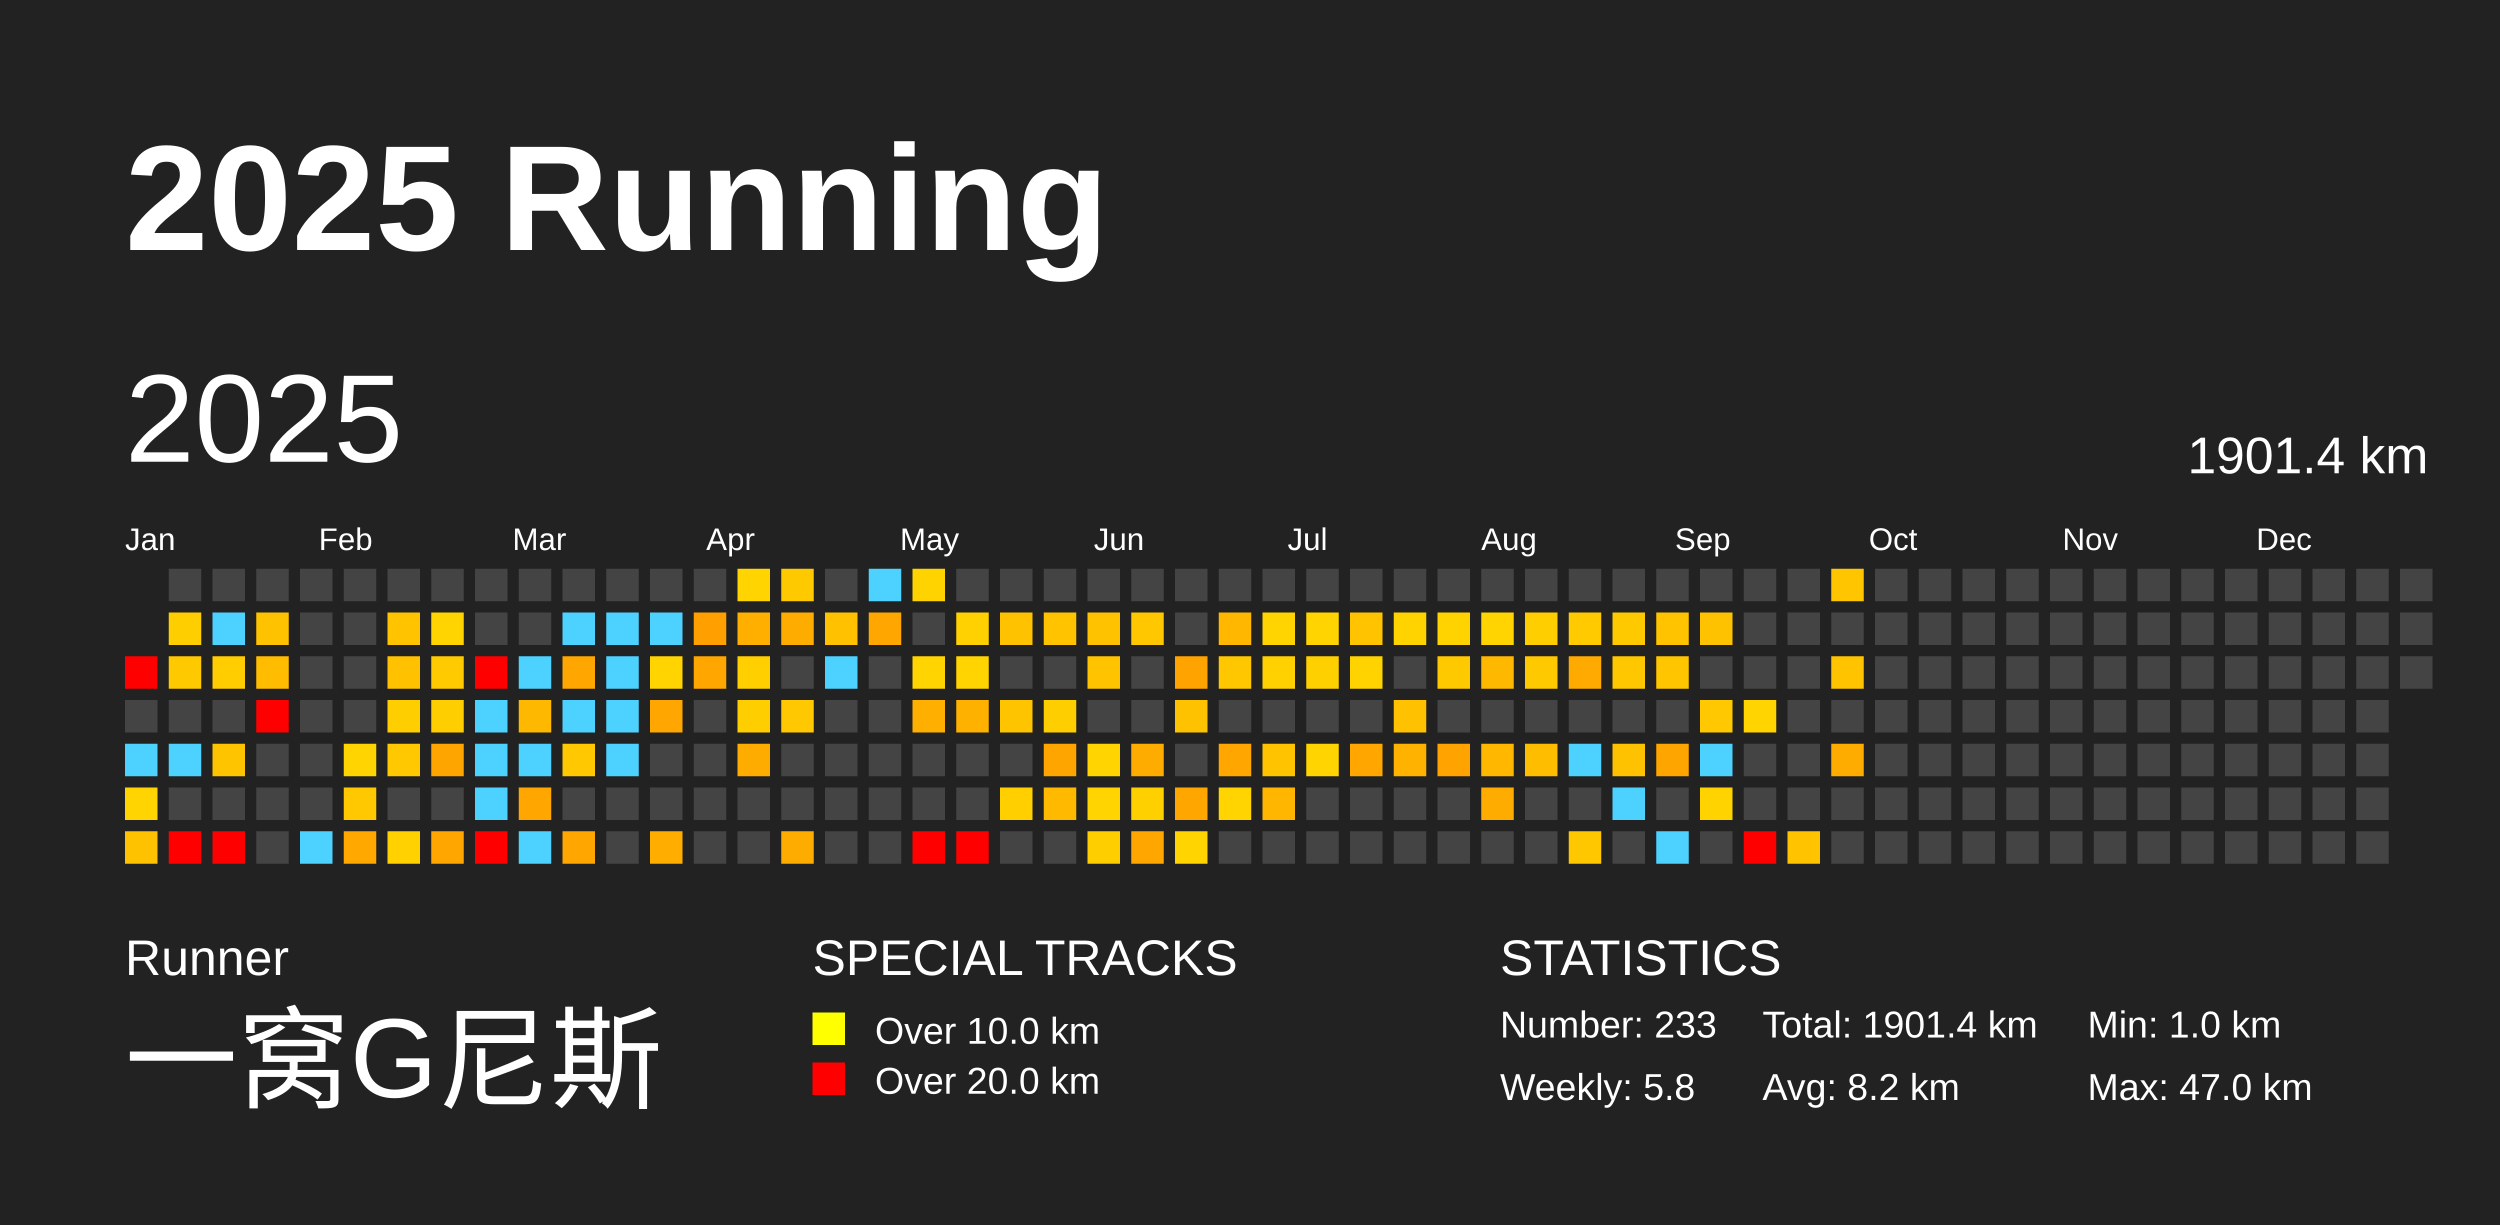
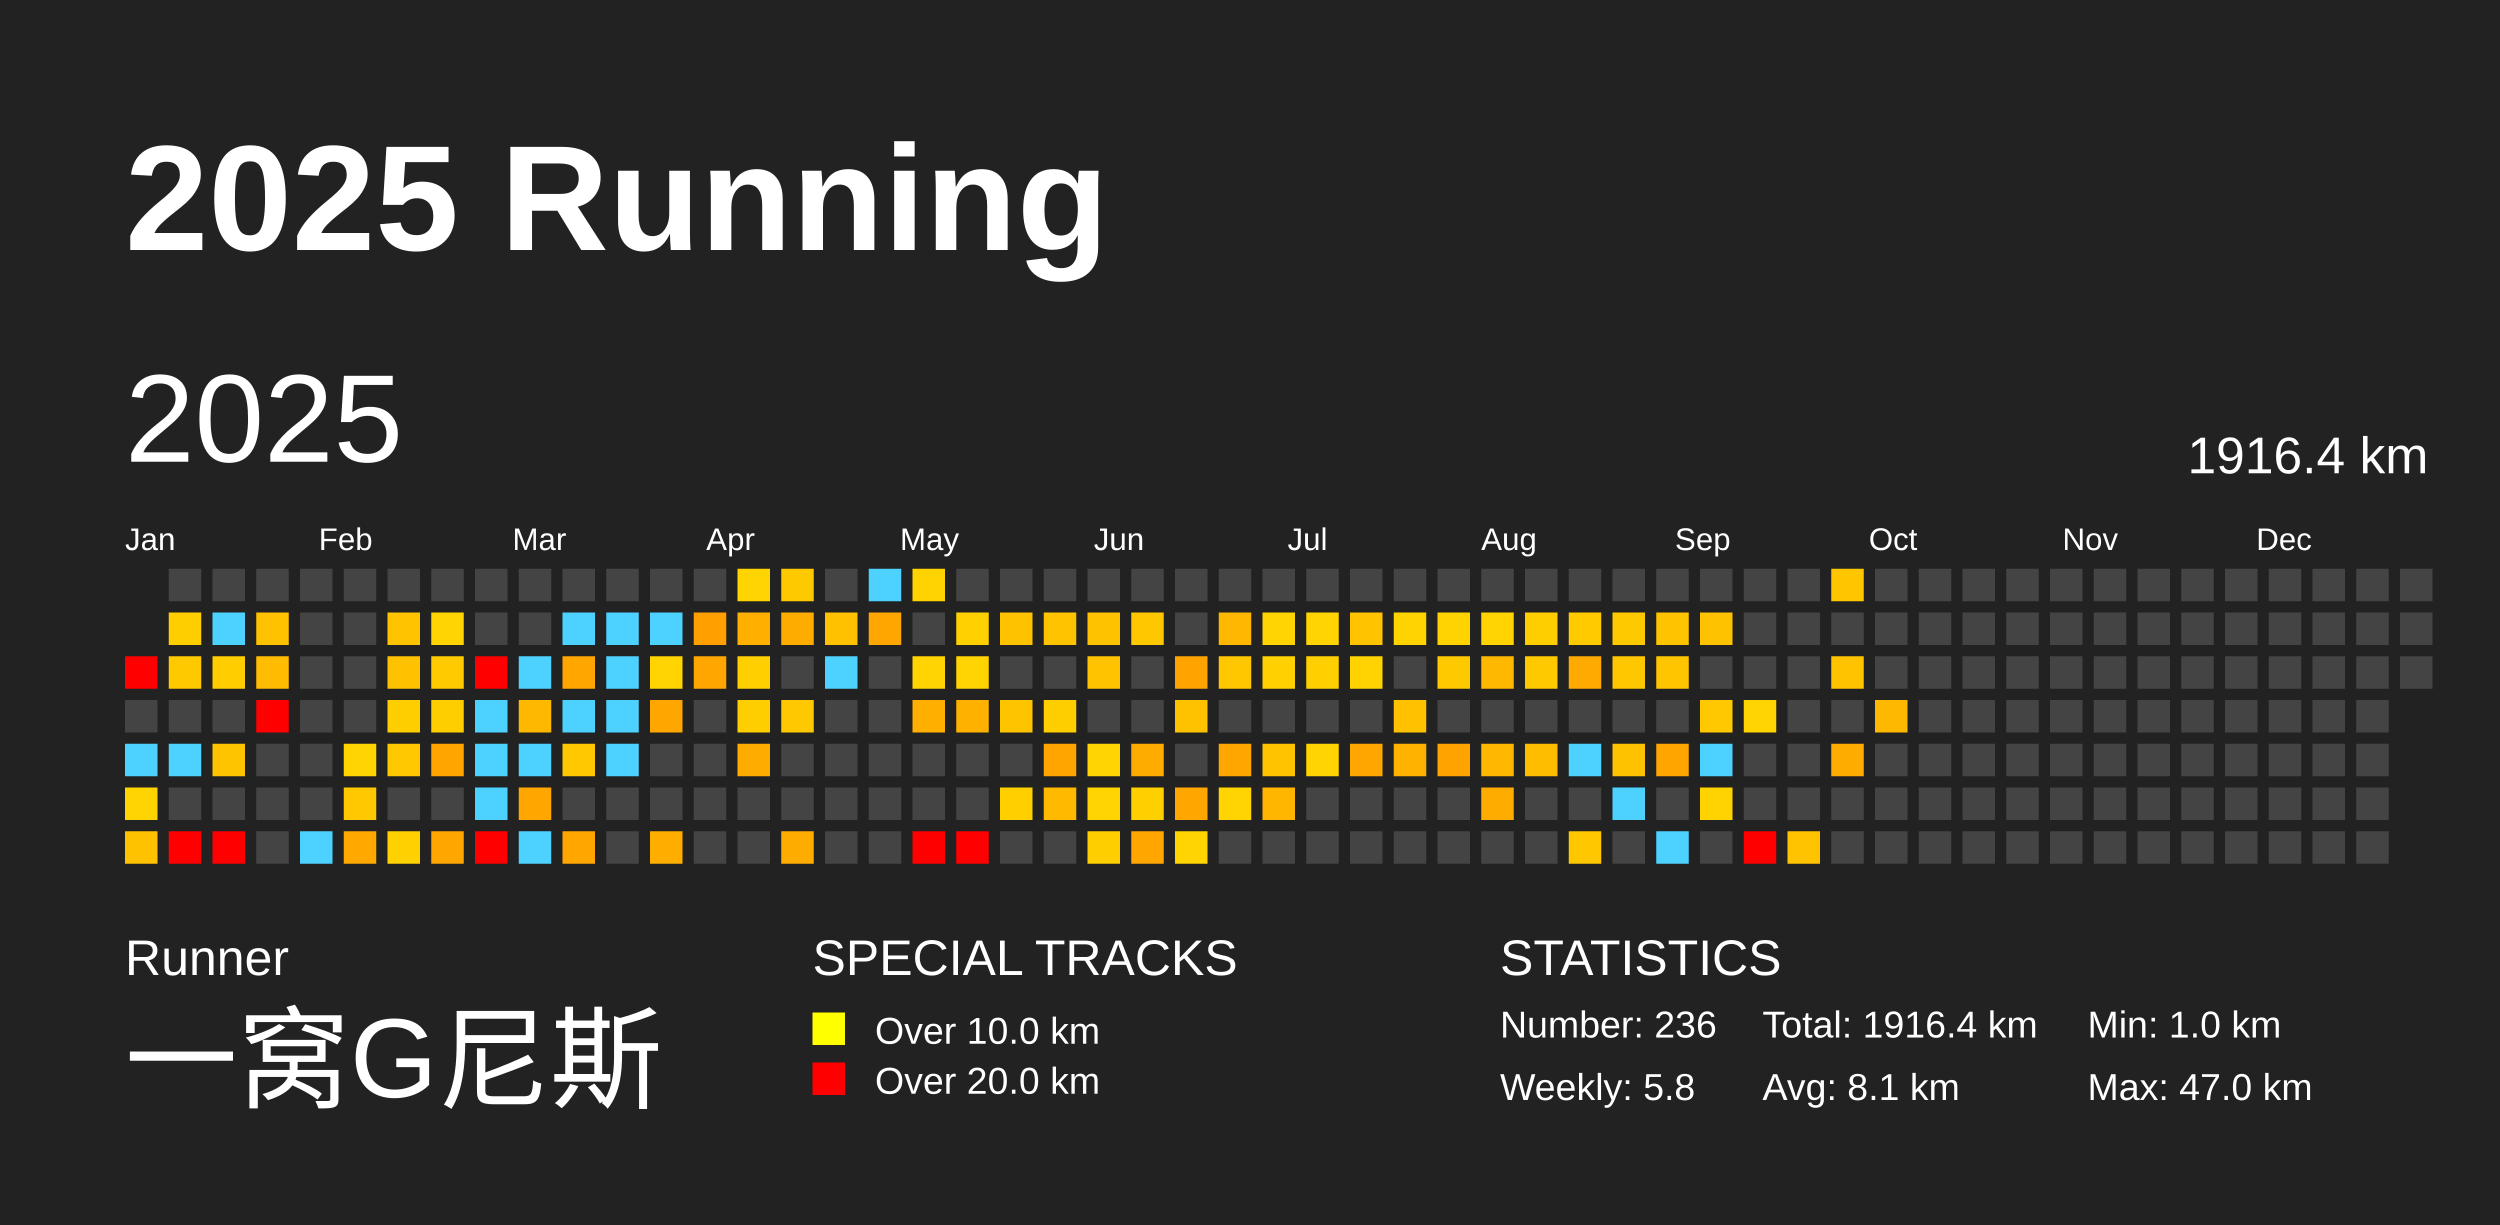
<svg xmlns="http://www.w3.org/2000/svg" baseProfile="full" height="98mm" version="1.1" viewBox="0,0,200,98" width="200mm">
  <defs />
  <rect fill="#222222" height="98" width="200" x="0" y="0" />
  <text fill="#FFFFFF" style="font-size:12px; font-family:Arial; font-weight:bold;" x="10" y="20">2025 Running</text>
  <text fill="#FFFFFF" style="font-size:4px; font-family:Arial" x="10" y="78">Runner</text>
  <text fill="#FFFFFF" style="font-size:9px; font-family:Arial" x="10" y="88">一窝G尼斯</text>
  <text fill="#FFFFFF" style="font-size:4px; font-family:Arial" x="65" y="78">SPECIAL TRACKS</text>
  <rect fill="yellow" height="2.6" width="2.6" x="65" y="81" />
  <text fill="#FFFFFF" style="font-size:3px; font-family:Arial" x="70" y="83.5">Over 10.0 km</text>
  <rect fill="red" height="2.6" width="2.6" x="65" y="85" />
  <text fill="#FFFFFF" style="font-size:3px; font-family:Arial" x="70" y="87.5">Over 20.0 km</text>
  <text fill="#FFFFFF" style="font-size:4px; font-family:Arial" x="120" y="78">STATISTICS</text>
-   <text fill="#FFFFFF" style="font-size:3px; font-family:Arial" x="120" y="83">Number: 233</text>
+   <text fill="#FFFFFF" style="font-size:3px; font-family:Arial" x="120" y="83">Number: 236</text>
  <text fill="#FFFFFF" style="font-size:3px; font-family:Arial" x="120" y="88">Weekly: 5.8</text>
-   <text fill="#FFFFFF" style="font-size:3px; font-family:Arial" x="141" y="83">Total: 1901.4 km</text>
-   <text fill="#FFFFFF" style="font-size:3px; font-family:Arial" x="141" y="88">Avg: 8.2 km</text>
+   <text fill="#FFFFFF" style="font-size:3px; font-family:Arial" x="141" y="83">Total: 1916.4 km</text>
+   <text fill="#FFFFFF" style="font-size:3px; font-family:Arial" x="141" y="88">Avg: 8.1 km</text>
  <text fill="#FFFFFF" style="font-size:3px; font-family:Arial" x="167" y="83">Min: 1.0 km</text>
  <text fill="#FFFFFF" style="font-size:3px; font-family:Arial" x="167" y="88">Max: 47.0 km</text>
  <text dominant-baseline="hanging" fill="#FFFFFF" style="font-size:10.0px; font-family:Arial;" x="10" y="30">2025</text>
-   <text dominant-baseline="hanging" fill="#FFFFFF" style="font-size:4.125px; font-family:Arial;" x="175" y="35">1901.4 km</text>
+   <text dominant-baseline="hanging" fill="#FFFFFF" style="font-size:4.125px; font-family:Arial;" x="175" y="35">1916.4 km</text>
  <text fill="#FFFFFF" style="font-size:2.5px; font-family:Arial" x="10.0" y="44">Jan</text>
  <text fill="#FFFFFF" style="font-size:2.5px; font-family:Arial" x="25.5" y="44">Feb</text>
  <text fill="#FFFFFF" style="font-size:2.5px; font-family:Arial" x="41.0" y="44">Mar</text>
  <text fill="#FFFFFF" style="font-size:2.5px; font-family:Arial" x="56.5" y="44">Apr</text>
  <text fill="#FFFFFF" style="font-size:2.5px; font-family:Arial" x="72.0" y="44">May</text>
  <text fill="#FFFFFF" style="font-size:2.5px; font-family:Arial" x="87.5" y="44">Jun</text>
  <text fill="#FFFFFF" style="font-size:2.5px; font-family:Arial" x="103.0" y="44">Jul</text>
  <text fill="#FFFFFF" style="font-size:2.5px; font-family:Arial" x="118.5" y="44">Aug</text>
  <text fill="#FFFFFF" style="font-size:2.5px; font-family:Arial" x="134.0" y="44">Sep</text>
  <text fill="#FFFFFF" style="font-size:2.5px; font-family:Arial" x="149.5" y="44">Oct</text>
  <text fill="#FFFFFF" style="font-size:2.5px; font-family:Arial" x="165.0" y="44">Nov</text>
  <text fill="#FFFFFF" style="font-size:2.5px; font-family:Arial" x="180.5" y="44">Dec</text>
  <rect fill="red" height="2.6" width="2.6" x="10.0" y="52.5" />
  <rect fill="#444444" height="2.6" width="2.6" x="10.0" y="56.0" />
  <rect fill="#4dd2ff" height="2.6" width="2.6" x="10.0" y="59.5" />
  <rect fill="#ffd400" height="2.6" width="2.6" x="10.0" y="63.0" />
  <rect fill="#ffc200" height="2.6" width="2.6" x="10.0" y="66.5" />
  <rect fill="#444444" height="2.6" width="2.6" x="13.5" y="45.5" />
  <rect fill="#ffce00" height="2.6" width="2.6" x="13.5" y="49.0" />
  <rect fill="#ffc900" height="2.6" width="2.6" x="13.5" y="52.5" />
  <rect fill="#444444" height="2.6" width="2.6" x="13.5" y="56.0" />
  <rect fill="#4dd2ff" height="2.6" width="2.6" x="13.5" y="59.5" />
  <rect fill="#444444" height="2.6" width="2.6" x="13.5" y="63.0" />
  <rect fill="red" height="2.6" width="2.6" x="13.5" y="66.5" />
  <rect fill="#444444" height="2.6" width="2.6" x="17.0" y="45.5" />
  <rect fill="#4dd2ff" height="2.6" width="2.6" x="17.0" y="49.0" />
  <rect fill="#ffcd00" height="2.6" width="2.6" x="17.0" y="52.5" />
  <rect fill="#444444" height="2.6" width="2.6" x="17.0" y="56.0" />
  <rect fill="#ffc400" height="2.6" width="2.6" x="17.0" y="59.5" />
  <rect fill="#444444" height="2.6" width="2.6" x="17.0" y="63.0" />
  <rect fill="red" height="2.6" width="2.6" x="17.0" y="66.5" />
  <rect fill="#444444" height="2.6" width="2.6" x="20.5" y="45.5" />
  <rect fill="#ffc200" height="2.6" width="2.6" x="20.5" y="49.0" />
  <rect fill="#ffbc00" height="2.6" width="2.6" x="20.5" y="52.5" />
  <rect fill="red" height="2.6" width="2.6" x="20.5" y="56.0" />
  <rect fill="#444444" height="2.6" width="2.6" x="20.5" y="59.5" />
  <rect fill="#444444" height="2.6" width="2.6" x="20.5" y="63.0" />
  <rect fill="#444444" height="2.6" width="2.6" x="20.5" y="66.5" />
  <rect fill="#444444" height="2.6" width="2.6" x="24.0" y="45.5" />
  <rect fill="#444444" height="2.6" width="2.6" x="24.0" y="49.0" />
  <rect fill="#444444" height="2.6" width="2.6" x="24.0" y="52.5" />
  <rect fill="#444444" height="2.6" width="2.6" x="24.0" y="56.0" />
  <rect fill="#444444" height="2.6" width="2.6" x="24.0" y="59.5" />
  <rect fill="#444444" height="2.6" width="2.6" x="24.0" y="63.0" />
  <rect fill="#4dd2ff" height="2.6" width="2.6" x="24.0" y="66.5" />
  <rect fill="#444444" height="2.6" width="2.6" x="27.5" y="45.5" />
  <rect fill="#444444" height="2.6" width="2.6" x="27.5" y="49.0" />
  <rect fill="#444444" height="2.6" width="2.6" x="27.5" y="52.5" />
  <rect fill="#444444" height="2.6" width="2.6" x="27.5" y="56.0" />
  <rect fill="#ffd400" height="2.6" width="2.6" x="27.5" y="59.5" />
  <rect fill="#ffc800" height="2.6" width="2.6" x="27.5" y="63.0" />
  <rect fill="#ffa800" height="2.6" width="2.6" x="27.5" y="66.5" />
  <rect fill="#444444" height="2.6" width="2.6" x="31.0" y="45.5" />
  <rect fill="#ffc300" height="2.6" width="2.6" x="31.0" y="49.0" />
  <rect fill="#ffc100" height="2.6" width="2.6" x="31.0" y="52.5" />
  <rect fill="#ffce00" height="2.6" width="2.6" x="31.0" y="56.0" />
  <rect fill="#ffc800" height="2.6" width="2.6" x="31.0" y="59.5" />
  <rect fill="#444444" height="2.6" width="2.6" x="31.0" y="63.0" />
  <rect fill="#ffd100" height="2.6" width="2.6" x="31.0" y="66.5" />
  <rect fill="#444444" height="2.6" width="2.6" x="34.5" y="45.5" />
  <rect fill="#ffd400" height="2.6" width="2.6" x="34.5" y="49.0" />
  <rect fill="#ffca00" height="2.6" width="2.6" x="34.5" y="52.5" />
  <rect fill="#ffce00" height="2.6" width="2.6" x="34.5" y="56.0" />
  <rect fill="#ffa500" height="2.6" width="2.6" x="34.5" y="59.5" />
  <rect fill="#444444" height="2.6" width="2.6" x="34.5" y="63.0" />
  <rect fill="#ffa600" height="2.6" width="2.6" x="34.5" y="66.5" />
  <rect fill="#444444" height="2.6" width="2.6" x="38.0" y="45.5" />
  <rect fill="#444444" height="2.6" width="2.6" x="38.0" y="49.0" />
  <rect fill="red" height="2.6" width="2.6" x="38.0" y="52.5" />
  <rect fill="#4dd2ff" height="2.6" width="2.6" x="38.0" y="56.0" />
  <rect fill="#4dd2ff" height="2.6" width="2.6" x="38.0" y="59.5" />
  <rect fill="#4dd2ff" height="2.6" width="2.6" x="38.0" y="63.0" />
  <rect fill="red" height="2.6" width="2.6" x="38.0" y="66.5" />
  <rect fill="#444444" height="2.6" width="2.6" x="41.5" y="45.5" />
  <rect fill="#444444" height="2.6" width="2.6" x="41.5" y="49.0" />
  <rect fill="#4dd2ff" height="2.6" width="2.6" x="41.5" y="52.5" />
  <rect fill="#ffb800" height="2.6" width="2.6" x="41.5" y="56.0" />
  <rect fill="#4dd2ff" height="2.6" width="2.6" x="41.5" y="59.5" />
  <rect fill="#ffa600" height="2.6" width="2.6" x="41.5" y="63.0" />
  <rect fill="#4dd2ff" height="2.6" width="2.6" x="41.5" y="66.5" />
  <rect fill="#444444" height="2.6" width="2.6" x="45.0" y="45.5" />
  <rect fill="#4dd2ff" height="2.6" width="2.6" x="45.0" y="49.0" />
  <rect fill="#ffa700" height="2.6" width="2.6" x="45.0" y="52.5" />
  <rect fill="#4dd2ff" height="2.6" width="2.6" x="45.0" y="56.0" />
  <rect fill="#ffc800" height="2.6" width="2.6" x="45.0" y="59.5" />
  <rect fill="#444444" height="2.6" width="2.6" x="45.0" y="63.0" />
  <rect fill="#ffa600" height="2.6" width="2.6" x="45.0" y="66.5" />
  <rect fill="#444444" height="2.6" width="2.6" x="48.5" y="45.5" />
  <rect fill="#4dd2ff" height="2.6" width="2.6" x="48.5" y="49.0" />
  <rect fill="#4dd2ff" height="2.6" width="2.6" x="48.5" y="52.5" />
  <rect fill="#4dd2ff" height="2.6" width="2.6" x="48.5" y="56.0" />
  <rect fill="#4dd2ff" height="2.6" width="2.6" x="48.5" y="59.5" />
  <rect fill="#444444" height="2.6" width="2.6" x="48.5" y="63.0" />
  <rect fill="#444444" height="2.6" width="2.6" x="48.5" y="66.5" />
  <rect fill="#444444" height="2.6" width="2.6" x="52.0" y="45.5" />
  <rect fill="#4dd2ff" height="2.6" width="2.6" x="52.0" y="49.0" />
  <rect fill="#ffd400" height="2.6" width="2.6" x="52.0" y="52.5" />
  <rect fill="#ffa600" height="2.6" width="2.6" x="52.0" y="56.0" />
  <rect fill="#444444" height="2.6" width="2.6" x="52.0" y="59.5" />
  <rect fill="#444444" height="2.6" width="2.6" x="52.0" y="63.0" />
  <rect fill="#ffae00" height="2.6" width="2.6" x="52.0" y="66.5" />
  <rect fill="#444444" height="2.6" width="2.6" x="55.5" y="45.5" />
  <rect fill="#ffa000" height="2.6" width="2.6" x="55.5" y="49.0" />
  <rect fill="#ffa600" height="2.6" width="2.6" x="55.5" y="52.5" />
  <rect fill="#444444" height="2.6" width="2.6" x="55.5" y="56.0" />
  <rect fill="#444444" height="2.6" width="2.6" x="55.5" y="59.5" />
  <rect fill="#444444" height="2.6" width="2.6" x="55.5" y="63.0" />
  <rect fill="#444444" height="2.6" width="2.6" x="55.5" y="66.5" />
  <rect fill="#ffd400" height="2.6" width="2.6" x="59.0" y="45.5" />
  <rect fill="#ffaf00" height="2.6" width="2.6" x="59.0" y="49.0" />
  <rect fill="#ffcf00" height="2.6" width="2.6" x="59.0" y="52.5" />
  <rect fill="#ffce00" height="2.6" width="2.6" x="59.0" y="56.0" />
  <rect fill="#ffac00" height="2.6" width="2.6" x="59.0" y="59.5" />
  <rect fill="#444444" height="2.6" width="2.6" x="59.0" y="63.0" />
  <rect fill="#444444" height="2.6" width="2.6" x="59.0" y="66.5" />
  <rect fill="#ffc900" height="2.6" width="2.6" x="62.5" y="45.5" />
  <rect fill="#ffac00" height="2.6" width="2.6" x="62.5" y="49.0" />
  <rect fill="#444444" height="2.6" width="2.6" x="62.5" y="52.5" />
  <rect fill="#ffc800" height="2.6" width="2.6" x="62.5" y="56.0" />
  <rect fill="#444444" height="2.6" width="2.6" x="62.5" y="59.5" />
  <rect fill="#444444" height="2.6" width="2.6" x="62.5" y="63.0" />
  <rect fill="#ffac00" height="2.6" width="2.6" x="62.5" y="66.5" />
  <rect fill="#444444" height="2.6" width="2.6" x="66.0" y="45.5" />
  <rect fill="#ffc100" height="2.6" width="2.6" x="66.0" y="49.0" />
  <rect fill="#4dd2ff" height="2.6" width="2.6" x="66.0" y="52.5" />
  <rect fill="#444444" height="2.6" width="2.6" x="66.0" y="56.0" />
  <rect fill="#444444" height="2.6" width="2.6" x="66.0" y="59.5" />
  <rect fill="#444444" height="2.6" width="2.6" x="66.0" y="63.0" />
  <rect fill="#444444" height="2.6" width="2.6" x="66.0" y="66.5" />
  <rect fill="#4dd2ff" height="2.6" width="2.6" x="69.5" y="45.5" />
  <rect fill="#ffa600" height="2.6" width="2.6" x="69.5" y="49.0" />
  <rect fill="#444444" height="2.6" width="2.6" x="69.5" y="52.5" />
  <rect fill="#444444" height="2.6" width="2.6" x="69.5" y="56.0" />
  <rect fill="#444444" height="2.6" width="2.6" x="69.5" y="59.5" />
  <rect fill="#444444" height="2.6" width="2.6" x="69.5" y="63.0" />
  <rect fill="#444444" height="2.6" width="2.6" x="69.5" y="66.5" />
  <rect fill="#ffd300" height="2.6" width="2.6" x="73.0" y="45.5" />
  <rect fill="#444444" height="2.6" width="2.6" x="73.0" y="49.0" />
  <rect fill="#ffd400" height="2.6" width="2.6" x="73.0" y="52.5" />
  <rect fill="#ffaf00" height="2.6" width="2.6" x="73.0" y="56.0" />
  <rect fill="#444444" height="2.6" width="2.6" x="73.0" y="59.5" />
  <rect fill="#444444" height="2.6" width="2.6" x="73.0" y="63.0" />
  <rect fill="red" height="2.6" width="2.6" x="73.0" y="66.5" />
  <rect fill="#444444" height="2.6" width="2.6" x="76.5" y="45.5" />
  <rect fill="#ffd100" height="2.6" width="2.6" x="76.5" y="49.0" />
  <rect fill="#ffd400" height="2.6" width="2.6" x="76.5" y="52.5" />
  <rect fill="#ffb100" height="2.6" width="2.6" x="76.5" y="56.0" />
  <rect fill="#444444" height="2.6" width="2.6" x="76.5" y="59.5" />
  <rect fill="#444444" height="2.6" width="2.6" x="76.5" y="63.0" />
  <rect fill="red" height="2.6" width="2.6" x="76.5" y="66.5" />
  <rect fill="#444444" height="2.6" width="2.6" x="80.0" y="45.5" />
  <rect fill="#ffc200" height="2.6" width="2.6" x="80.0" y="49.0" />
  <rect fill="#444444" height="2.6" width="2.6" x="80.0" y="52.5" />
  <rect fill="#ffc400" height="2.6" width="2.6" x="80.0" y="56.0" />
  <rect fill="#444444" height="2.6" width="2.6" x="80.0" y="59.5" />
  <rect fill="#ffcf00" height="2.6" width="2.6" x="80.0" y="63.0" />
  <rect fill="#444444" height="2.6" width="2.6" x="80.0" y="66.5" />
  <rect fill="#444444" height="2.6" width="2.6" x="83.5" y="45.5" />
  <rect fill="#ffc300" height="2.6" width="2.6" x="83.5" y="49.0" />
  <rect fill="#444444" height="2.6" width="2.6" x="83.5" y="52.5" />
  <rect fill="#ffce00" height="2.6" width="2.6" x="83.5" y="56.0" />
  <rect fill="#ffa500" height="2.6" width="2.6" x="83.5" y="59.5" />
  <rect fill="#ffba00" height="2.6" width="2.6" x="83.5" y="63.0" />
  <rect fill="#444444" height="2.6" width="2.6" x="83.5" y="66.5" />
  <rect fill="#444444" height="2.6" width="2.6" x="87.0" y="45.5" />
  <rect fill="#ffc200" height="2.6" width="2.6" x="87.0" y="49.0" />
  <rect fill="#ffc300" height="2.6" width="2.6" x="87.0" y="52.5" />
  <rect fill="#444444" height="2.6" width="2.6" x="87.0" y="56.0" />
  <rect fill="#ffd400" height="2.6" width="2.6" x="87.0" y="59.5" />
  <rect fill="#ffd400" height="2.6" width="2.6" x="87.0" y="63.0" />
  <rect fill="#ffce00" height="2.6" width="2.6" x="87.0" y="66.5" />
  <rect fill="#444444" height="2.6" width="2.6" x="90.5" y="45.5" />
  <rect fill="#ffc700" height="2.6" width="2.6" x="90.5" y="49.0" />
  <rect fill="#444444" height="2.6" width="2.6" x="90.5" y="52.5" />
  <rect fill="#444444" height="2.6" width="2.6" x="90.5" y="56.0" />
  <rect fill="#ffac00" height="2.6" width="2.6" x="90.5" y="59.5" />
  <rect fill="#ffd000" height="2.6" width="2.6" x="90.5" y="63.0" />
  <rect fill="#ffa600" height="2.6" width="2.6" x="90.5" y="66.5" />
  <rect fill="#444444" height="2.6" width="2.6" x="94.0" y="45.5" />
  <rect fill="#444444" height="2.6" width="2.6" x="94.0" y="49.0" />
  <rect fill="#ffa300" height="2.6" width="2.6" x="94.0" y="52.5" />
  <rect fill="#ffc200" height="2.6" width="2.6" x="94.0" y="56.0" />
  <rect fill="#444444" height="2.6" width="2.6" x="94.0" y="59.5" />
  <rect fill="#ffa600" height="2.6" width="2.6" x="94.0" y="63.0" />
  <rect fill="#ffd400" height="2.6" width="2.6" x="94.0" y="66.5" />
  <rect fill="#444444" height="2.6" width="2.6" x="97.5" y="45.5" />
  <rect fill="#ffb700" height="2.6" width="2.6" x="97.5" y="49.0" />
  <rect fill="#ffc700" height="2.6" width="2.6" x="97.5" y="52.5" />
  <rect fill="#444444" height="2.6" width="2.6" x="97.5" y="56.0" />
  <rect fill="#ffa600" height="2.6" width="2.6" x="97.5" y="59.5" />
  <rect fill="#ffd400" height="2.6" width="2.6" x="97.5" y="63.0" />
  <rect fill="#444444" height="2.6" width="2.6" x="97.5" y="66.5" />
  <rect fill="#444444" height="2.6" width="2.6" x="101.0" y="45.5" />
  <rect fill="#ffd400" height="2.6" width="2.6" x="101.0" y="49.0" />
  <rect fill="#ffd100" height="2.6" width="2.6" x="101.0" y="52.5" />
  <rect fill="#444444" height="2.6" width="2.6" x="101.0" y="56.0" />
  <rect fill="#ffc300" height="2.6" width="2.6" x="101.0" y="59.5" />
  <rect fill="#ffb600" height="2.6" width="2.6" x="101.0" y="63.0" />
  <rect fill="#444444" height="2.6" width="2.6" x="101.0" y="66.5" />
  <rect fill="#444444" height="2.6" width="2.6" x="104.5" y="45.5" />
  <rect fill="#ffd400" height="2.6" width="2.6" x="104.5" y="49.0" />
  <rect fill="#ffd000" height="2.6" width="2.6" x="104.5" y="52.5" />
  <rect fill="#444444" height="2.6" width="2.6" x="104.5" y="56.0" />
  <rect fill="#ffd400" height="2.6" width="2.6" x="104.5" y="59.5" />
  <rect fill="#444444" height="2.6" width="2.6" x="104.5" y="63.0" />
  <rect fill="#444444" height="2.6" width="2.6" x="104.5" y="66.5" />
  <rect fill="#444444" height="2.6" width="2.6" x="108.0" y="45.5" />
  <rect fill="#ffc300" height="2.6" width="2.6" x="108.0" y="49.0" />
  <rect fill="#ffd300" height="2.6" width="2.6" x="108.0" y="52.5" />
  <rect fill="#444444" height="2.6" width="2.6" x="108.0" y="56.0" />
  <rect fill="#ffa600" height="2.6" width="2.6" x="108.0" y="59.5" />
  <rect fill="#444444" height="2.6" width="2.6" x="108.0" y="63.0" />
  <rect fill="#444444" height="2.6" width="2.6" x="108.0" y="66.5" />
  <rect fill="#444444" height="2.6" width="2.6" x="111.5" y="45.5" />
  <rect fill="#ffd300" height="2.6" width="2.6" x="111.5" y="49.0" />
  <rect fill="#444444" height="2.6" width="2.6" x="111.5" y="52.5" />
  <rect fill="#ffc100" height="2.6" width="2.6" x="111.5" y="56.0" />
  <rect fill="#ffb200" height="2.6" width="2.6" x="111.5" y="59.5" />
  <rect fill="#444444" height="2.6" width="2.6" x="111.5" y="63.0" />
  <rect fill="#444444" height="2.6" width="2.6" x="111.5" y="66.5" />
  <rect fill="#444444" height="2.6" width="2.6" x="115.0" y="45.5" />
  <rect fill="#ffd300" height="2.6" width="2.6" x="115.0" y="49.0" />
  <rect fill="#ffc900" height="2.6" width="2.6" x="115.0" y="52.5" />
  <rect fill="#444444" height="2.6" width="2.6" x="115.0" y="56.0" />
  <rect fill="#ffa300" height="2.6" width="2.6" x="115.0" y="59.5" />
  <rect fill="#444444" height="2.6" width="2.6" x="115.0" y="63.0" />
  <rect fill="#444444" height="2.6" width="2.6" x="115.0" y="66.5" />
  <rect fill="#444444" height="2.6" width="2.6" x="118.5" y="45.5" />
  <rect fill="#ffd400" height="2.6" width="2.6" x="118.5" y="49.0" />
  <rect fill="#ffb800" height="2.6" width="2.6" x="118.5" y="52.5" />
  <rect fill="#444444" height="2.6" width="2.6" x="118.5" y="56.0" />
  <rect fill="#ffb700" height="2.6" width="2.6" x="118.5" y="59.5" />
  <rect fill="#ffac00" height="2.6" width="2.6" x="118.5" y="63.0" />
  <rect fill="#444444" height="2.6" width="2.6" x="118.5" y="66.5" />
  <rect fill="#444444" height="2.6" width="2.6" x="122.0" y="45.5" />
  <rect fill="#ffce00" height="2.6" width="2.6" x="122.0" y="49.0" />
  <rect fill="#ffc900" height="2.6" width="2.6" x="122.0" y="52.5" />
  <rect fill="#444444" height="2.6" width="2.6" x="122.0" y="56.0" />
  <rect fill="#ffbd00" height="2.6" width="2.6" x="122.0" y="59.5" />
  <rect fill="#444444" height="2.6" width="2.6" x="122.0" y="63.0" />
  <rect fill="#444444" height="2.6" width="2.6" x="122.0" y="66.5" />
  <rect fill="#444444" height="2.6" width="2.6" x="125.5" y="45.5" />
  <rect fill="#ffcb00" height="2.6" width="2.6" x="125.5" y="49.0" />
  <rect fill="#ffaa00" height="2.6" width="2.6" x="125.5" y="52.5" />
  <rect fill="#444444" height="2.6" width="2.6" x="125.5" y="56.0" />
  <rect fill="#4dd2ff" height="2.6" width="2.6" x="125.5" y="59.5" />
  <rect fill="#444444" height="2.6" width="2.6" x="125.5" y="63.0" />
  <rect fill="#ffc700" height="2.6" width="2.6" x="125.5" y="66.5" />
  <rect fill="#444444" height="2.6" width="2.6" x="129.0" y="45.5" />
  <rect fill="#ffc900" height="2.6" width="2.6" x="129.0" y="49.0" />
  <rect fill="#ffc700" height="2.6" width="2.6" x="129.0" y="52.5" />
  <rect fill="#444444" height="2.6" width="2.6" x="129.0" y="56.0" />
  <rect fill="#ffc200" height="2.6" width="2.6" x="129.0" y="59.5" />
  <rect fill="#4dd2ff" height="2.6" width="2.6" x="129.0" y="63.0" />
  <rect fill="#444444" height="2.6" width="2.6" x="129.0" y="66.5" />
  <rect fill="#444444" height="2.6" width="2.6" x="132.5" y="45.5" />
  <rect fill="#ffc300" height="2.6" width="2.6" x="132.5" y="49.0" />
  <rect fill="#ffc600" height="2.6" width="2.6" x="132.5" y="52.5" />
  <rect fill="#444444" height="2.6" width="2.6" x="132.5" y="56.0" />
  <rect fill="#ffa500" height="2.6" width="2.6" x="132.5" y="59.5" />
  <rect fill="#444444" height="2.6" width="2.6" x="132.5" y="63.0" />
  <rect fill="#4dd2ff" height="2.6" width="2.6" x="132.5" y="66.5" />
  <rect fill="#444444" height="2.6" width="2.6" x="136.0" y="45.5" />
  <rect fill="#ffc200" height="2.6" width="2.6" x="136.0" y="49.0" />
  <rect fill="#444444" height="2.6" width="2.6" x="136.0" y="52.5" />
  <rect fill="#ffc800" height="2.6" width="2.6" x="136.0" y="56.0" />
  <rect fill="#4dd2ff" height="2.6" width="2.6" x="136.0" y="59.5" />
  <rect fill="#ffd300" height="2.6" width="2.6" x="136.0" y="63.0" />
  <rect fill="#444444" height="2.6" width="2.6" x="136.0" y="66.5" />
  <rect fill="#444444" height="2.6" width="2.6" x="139.5" y="45.5" />
  <rect fill="#444444" height="2.6" width="2.6" x="139.5" y="49.0" />
  <rect fill="#444444" height="2.6" width="2.6" x="139.5" y="52.5" />
  <rect fill="#ffd400" height="2.6" width="2.6" x="139.5" y="56.0" />
  <rect fill="#444444" height="2.6" width="2.6" x="139.5" y="59.5" />
  <rect fill="#444444" height="2.6" width="2.6" x="139.5" y="63.0" />
  <rect fill="red" height="2.6" width="2.6" x="139.5" y="66.5" />
  <rect fill="#444444" height="2.6" width="2.6" x="143.0" y="45.5" />
  <rect fill="#444444" height="2.6" width="2.6" x="143.0" y="49.0" />
  <rect fill="#444444" height="2.6" width="2.6" x="143.0" y="52.5" />
  <rect fill="#444444" height="2.6" width="2.6" x="143.0" y="56.0" />
  <rect fill="#444444" height="2.6" width="2.6" x="143.0" y="59.5" />
  <rect fill="#444444" height="2.6" width="2.6" x="143.0" y="63.0" />
  <rect fill="#ffc300" height="2.6" width="2.6" x="143.0" y="66.5" />
  <rect fill="#ffc600" height="2.6" width="2.6" x="146.5" y="45.5" />
  <rect fill="#444444" height="2.6" width="2.6" x="146.5" y="49.0" />
  <rect fill="#ffc300" height="2.6" width="2.6" x="146.5" y="52.5" />
  <rect fill="#444444" height="2.6" width="2.6" x="146.5" y="56.0" />
  <rect fill="#ffac00" height="2.6" width="2.6" x="146.5" y="59.5" />
  <rect fill="#444444" height="2.6" width="2.6" x="146.5" y="63.0" />
  <rect fill="#444444" height="2.6" width="2.6" x="146.5" y="66.5" />
  <rect fill="#444444" height="2.6" width="2.6" x="150.0" y="45.5" />
  <rect fill="#444444" height="2.6" width="2.6" x="150.0" y="49.0" />
  <rect fill="#444444" height="2.6" width="2.6" x="150.0" y="52.5" />
-   <rect fill="#444444" height="2.6" width="2.6" x="150.0" y="56.0" />
+   <rect fill="#ffb800" height="2.6" width="2.6" x="150.0" y="56.0" />
  <rect fill="#444444" height="2.6" width="2.6" x="150.0" y="59.5" />
  <rect fill="#444444" height="2.6" width="2.6" x="150.0" y="63.0" />
  <rect fill="#444444" height="2.6" width="2.6" x="150.0" y="66.5" />
  <rect fill="#444444" height="2.6" width="2.6" x="153.5" y="45.5" />
  <rect fill="#444444" height="2.6" width="2.6" x="153.5" y="49.0" />
  <rect fill="#444444" height="2.6" width="2.6" x="153.5" y="52.5" />
  <rect fill="#444444" height="2.6" width="2.6" x="153.5" y="56.0" />
  <rect fill="#444444" height="2.6" width="2.6" x="153.5" y="59.5" />
  <rect fill="#444444" height="2.6" width="2.6" x="153.5" y="63.0" />
  <rect fill="#444444" height="2.6" width="2.6" x="153.5" y="66.5" />
  <rect fill="#444444" height="2.6" width="2.6" x="157.0" y="45.5" />
  <rect fill="#444444" height="2.6" width="2.6" x="157.0" y="49.0" />
  <rect fill="#444444" height="2.6" width="2.6" x="157.0" y="52.5" />
  <rect fill="#444444" height="2.6" width="2.6" x="157.0" y="56.0" />
  <rect fill="#444444" height="2.6" width="2.6" x="157.0" y="59.5" />
  <rect fill="#444444" height="2.6" width="2.6" x="157.0" y="63.0" />
  <rect fill="#444444" height="2.6" width="2.6" x="157.0" y="66.5" />
  <rect fill="#444444" height="2.6" width="2.6" x="160.5" y="45.5" />
  <rect fill="#444444" height="2.6" width="2.6" x="160.5" y="49.0" />
  <rect fill="#444444" height="2.6" width="2.6" x="160.5" y="52.5" />
  <rect fill="#444444" height="2.6" width="2.6" x="160.5" y="56.0" />
  <rect fill="#444444" height="2.6" width="2.6" x="160.5" y="59.5" />
  <rect fill="#444444" height="2.6" width="2.6" x="160.5" y="63.0" />
  <rect fill="#444444" height="2.6" width="2.6" x="160.5" y="66.5" />
  <rect fill="#444444" height="2.6" width="2.6" x="164.0" y="45.5" />
  <rect fill="#444444" height="2.6" width="2.6" x="164.0" y="49.0" />
  <rect fill="#444444" height="2.6" width="2.6" x="164.0" y="52.5" />
  <rect fill="#444444" height="2.6" width="2.6" x="164.0" y="56.0" />
  <rect fill="#444444" height="2.6" width="2.6" x="164.0" y="59.5" />
  <rect fill="#444444" height="2.6" width="2.6" x="164.0" y="63.0" />
  <rect fill="#444444" height="2.6" width="2.6" x="164.0" y="66.5" />
  <rect fill="#444444" height="2.6" width="2.6" x="167.5" y="45.5" />
  <rect fill="#444444" height="2.6" width="2.6" x="167.5" y="49.0" />
  <rect fill="#444444" height="2.6" width="2.6" x="167.5" y="52.5" />
  <rect fill="#444444" height="2.6" width="2.6" x="167.5" y="56.0" />
  <rect fill="#444444" height="2.6" width="2.6" x="167.5" y="59.5" />
  <rect fill="#444444" height="2.6" width="2.6" x="167.5" y="63.0" />
  <rect fill="#444444" height="2.6" width="2.6" x="167.5" y="66.5" />
  <rect fill="#444444" height="2.6" width="2.6" x="171.0" y="45.5" />
  <rect fill="#444444" height="2.6" width="2.6" x="171.0" y="49.0" />
  <rect fill="#444444" height="2.6" width="2.6" x="171.0" y="52.5" />
  <rect fill="#444444" height="2.6" width="2.6" x="171.0" y="56.0" />
  <rect fill="#444444" height="2.6" width="2.6" x="171.0" y="59.5" />
  <rect fill="#444444" height="2.6" width="2.6" x="171.0" y="63.0" />
  <rect fill="#444444" height="2.6" width="2.6" x="171.0" y="66.5" />
  <rect fill="#444444" height="2.6" width="2.6" x="174.5" y="45.5" />
  <rect fill="#444444" height="2.6" width="2.6" x="174.5" y="49.0" />
  <rect fill="#444444" height="2.6" width="2.6" x="174.5" y="52.5" />
  <rect fill="#444444" height="2.6" width="2.6" x="174.5" y="56.0" />
  <rect fill="#444444" height="2.6" width="2.6" x="174.5" y="59.5" />
  <rect fill="#444444" height="2.6" width="2.6" x="174.5" y="63.0" />
  <rect fill="#444444" height="2.6" width="2.6" x="174.5" y="66.5" />
  <rect fill="#444444" height="2.6" width="2.6" x="178.0" y="45.5" />
  <rect fill="#444444" height="2.6" width="2.6" x="178.0" y="49.0" />
  <rect fill="#444444" height="2.6" width="2.6" x="178.0" y="52.5" />
  <rect fill="#444444" height="2.6" width="2.6" x="178.0" y="56.0" />
  <rect fill="#444444" height="2.6" width="2.6" x="178.0" y="59.5" />
  <rect fill="#444444" height="2.6" width="2.6" x="178.0" y="63.0" />
  <rect fill="#444444" height="2.6" width="2.6" x="178.0" y="66.5" />
  <rect fill="#444444" height="2.6" width="2.6" x="181.5" y="45.5" />
  <rect fill="#444444" height="2.6" width="2.6" x="181.5" y="49.0" />
  <rect fill="#444444" height="2.6" width="2.6" x="181.5" y="52.5" />
  <rect fill="#444444" height="2.6" width="2.6" x="181.5" y="56.0" />
  <rect fill="#444444" height="2.6" width="2.6" x="181.5" y="59.5" />
  <rect fill="#444444" height="2.6" width="2.6" x="181.5" y="63.0" />
  <rect fill="#444444" height="2.6" width="2.6" x="181.5" y="66.5" />
  <rect fill="#444444" height="2.6" width="2.6" x="185.0" y="45.5" />
  <rect fill="#444444" height="2.6" width="2.6" x="185.0" y="49.0" />
  <rect fill="#444444" height="2.6" width="2.6" x="185.0" y="52.5" />
  <rect fill="#444444" height="2.6" width="2.6" x="185.0" y="56.0" />
  <rect fill="#444444" height="2.6" width="2.6" x="185.0" y="59.5" />
  <rect fill="#444444" height="2.6" width="2.6" x="185.0" y="63.0" />
  <rect fill="#444444" height="2.6" width="2.6" x="185.0" y="66.5" />
  <rect fill="#444444" height="2.6" width="2.6" x="188.5" y="45.5" />
  <rect fill="#444444" height="2.6" width="2.6" x="188.5" y="49.0" />
  <rect fill="#444444" height="2.6" width="2.6" x="188.5" y="52.5" />
  <rect fill="#444444" height="2.6" width="2.6" x="188.5" y="56.0" />
  <rect fill="#444444" height="2.6" width="2.6" x="188.5" y="59.5" />
  <rect fill="#444444" height="2.6" width="2.6" x="188.5" y="63.0" />
  <rect fill="#444444" height="2.6" width="2.6" x="188.5" y="66.5" />
  <rect fill="#444444" height="2.6" width="2.6" x="192.0" y="45.5" />
  <rect fill="#444444" height="2.6" width="2.6" x="192.0" y="49.0" />
  <rect fill="#444444" height="2.6" width="2.6" x="192.0" y="52.5" />
</svg>
